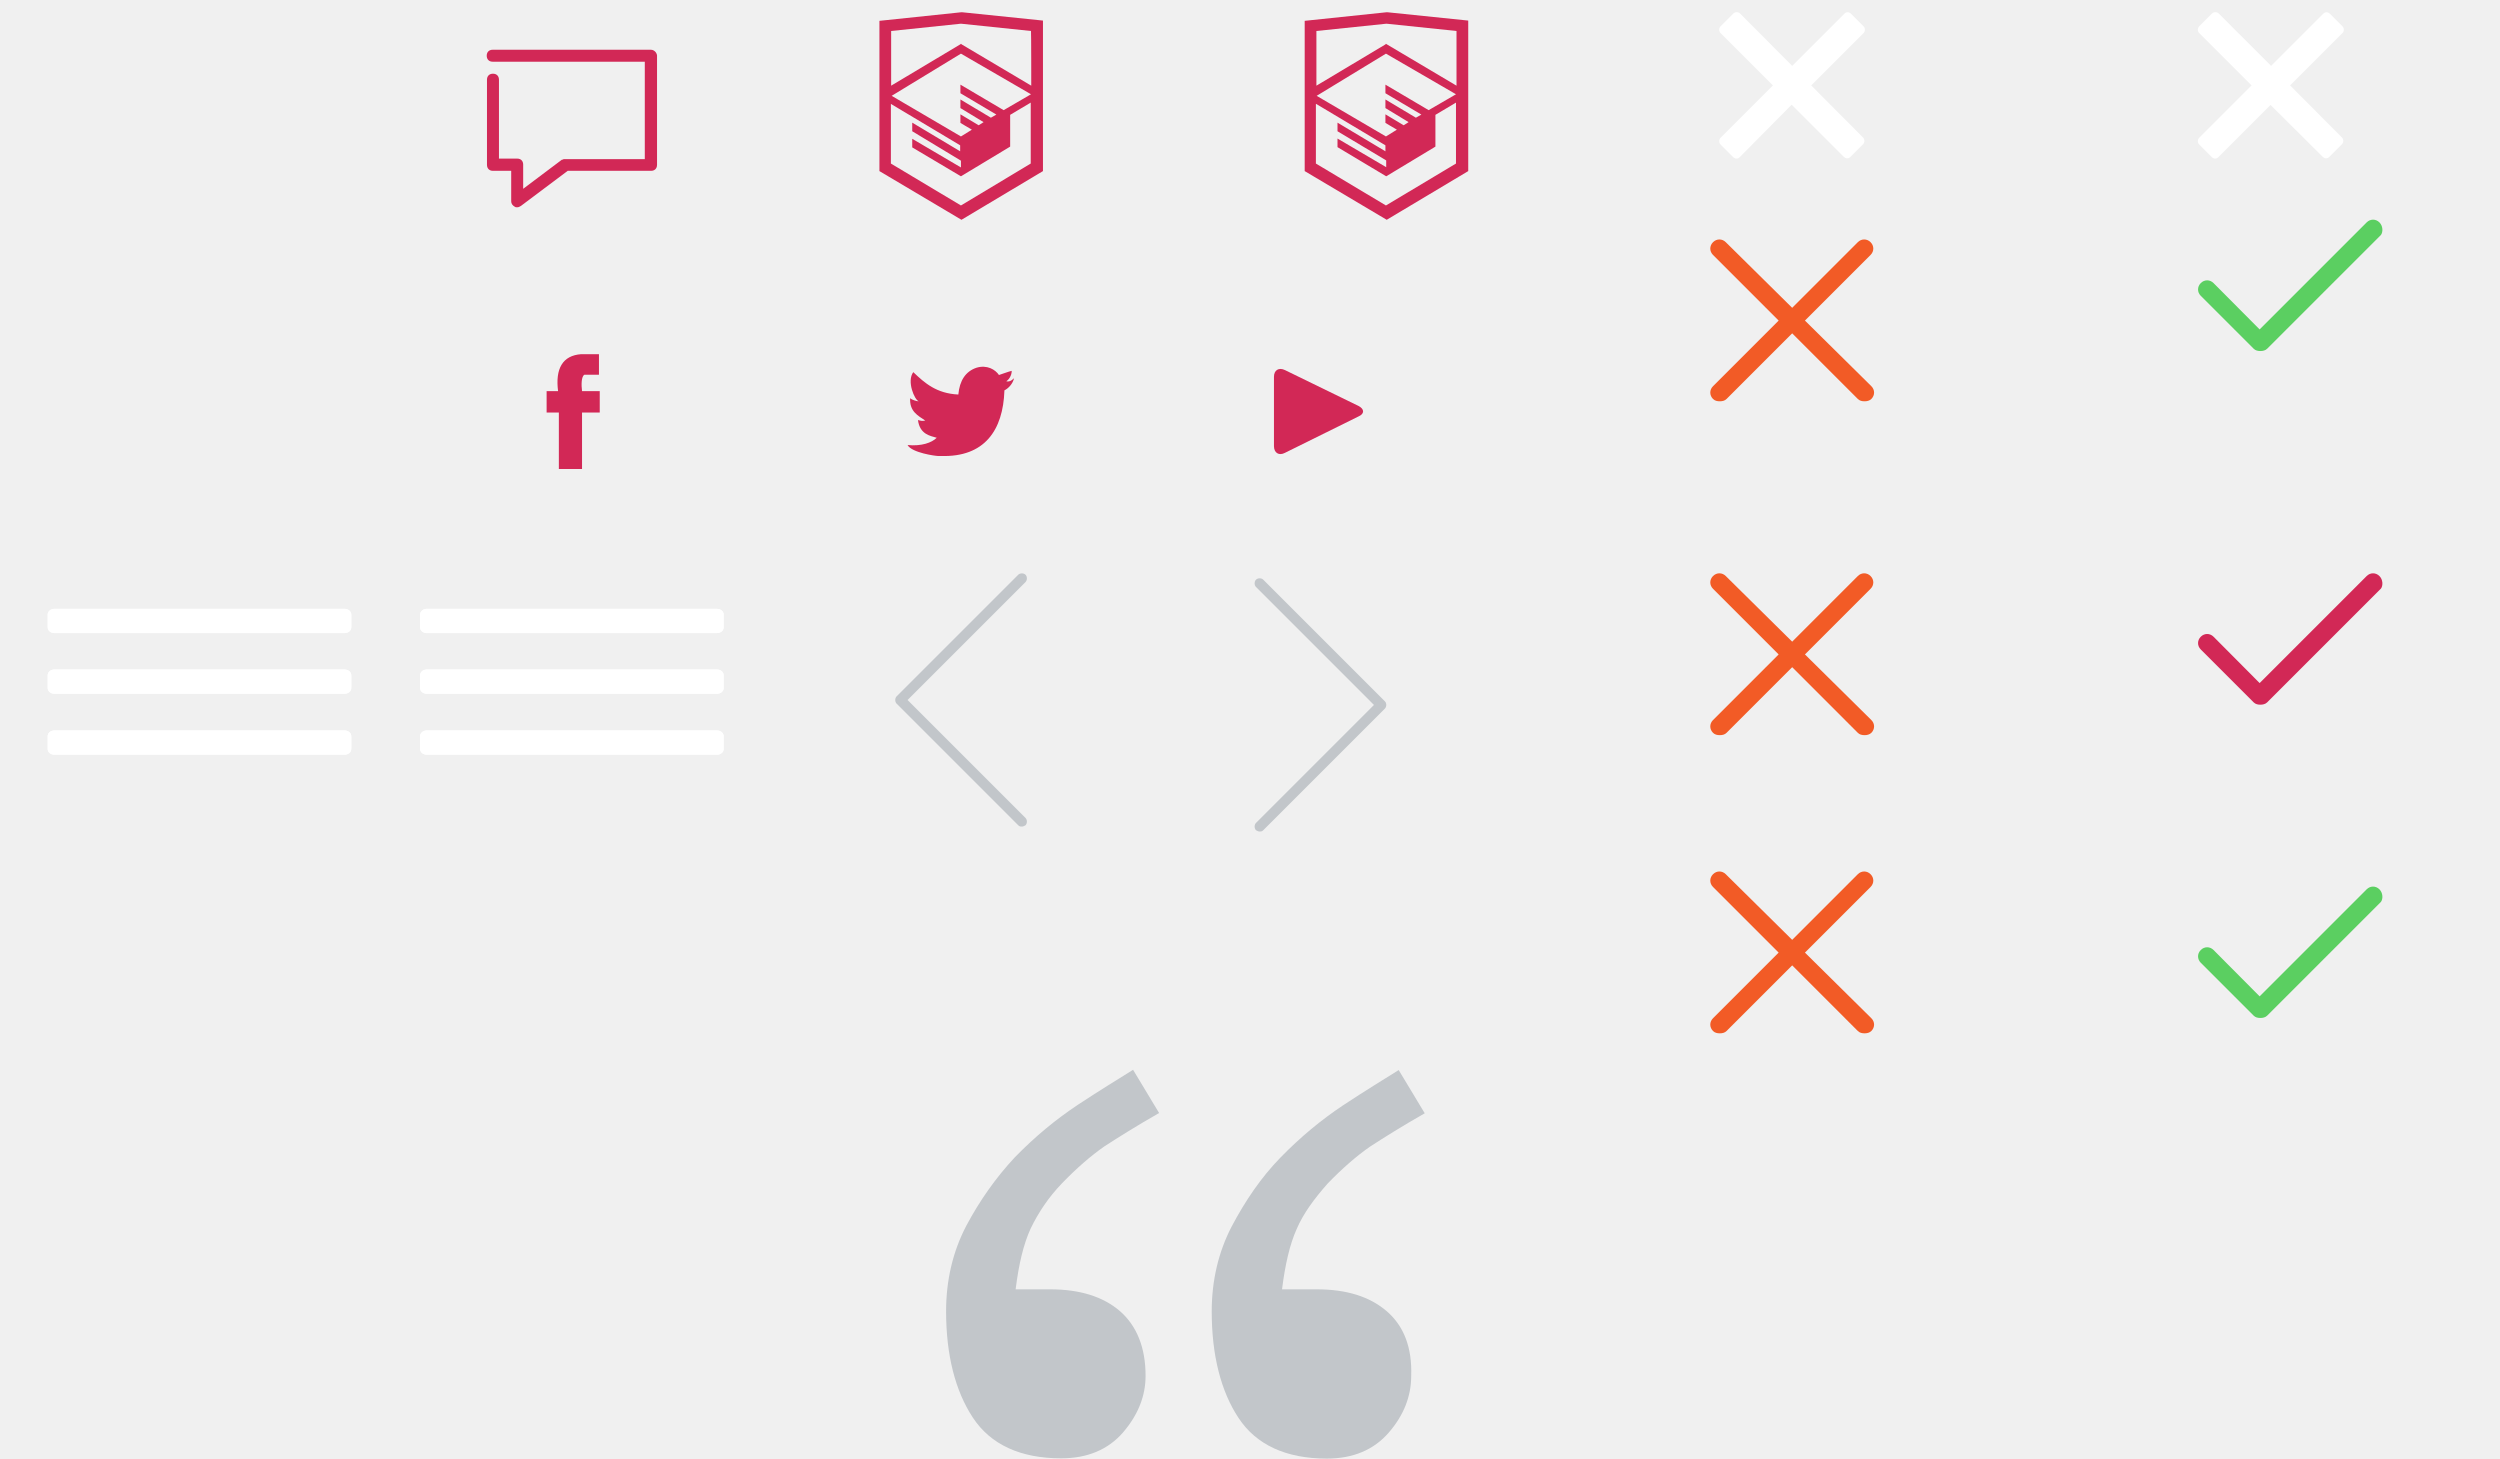
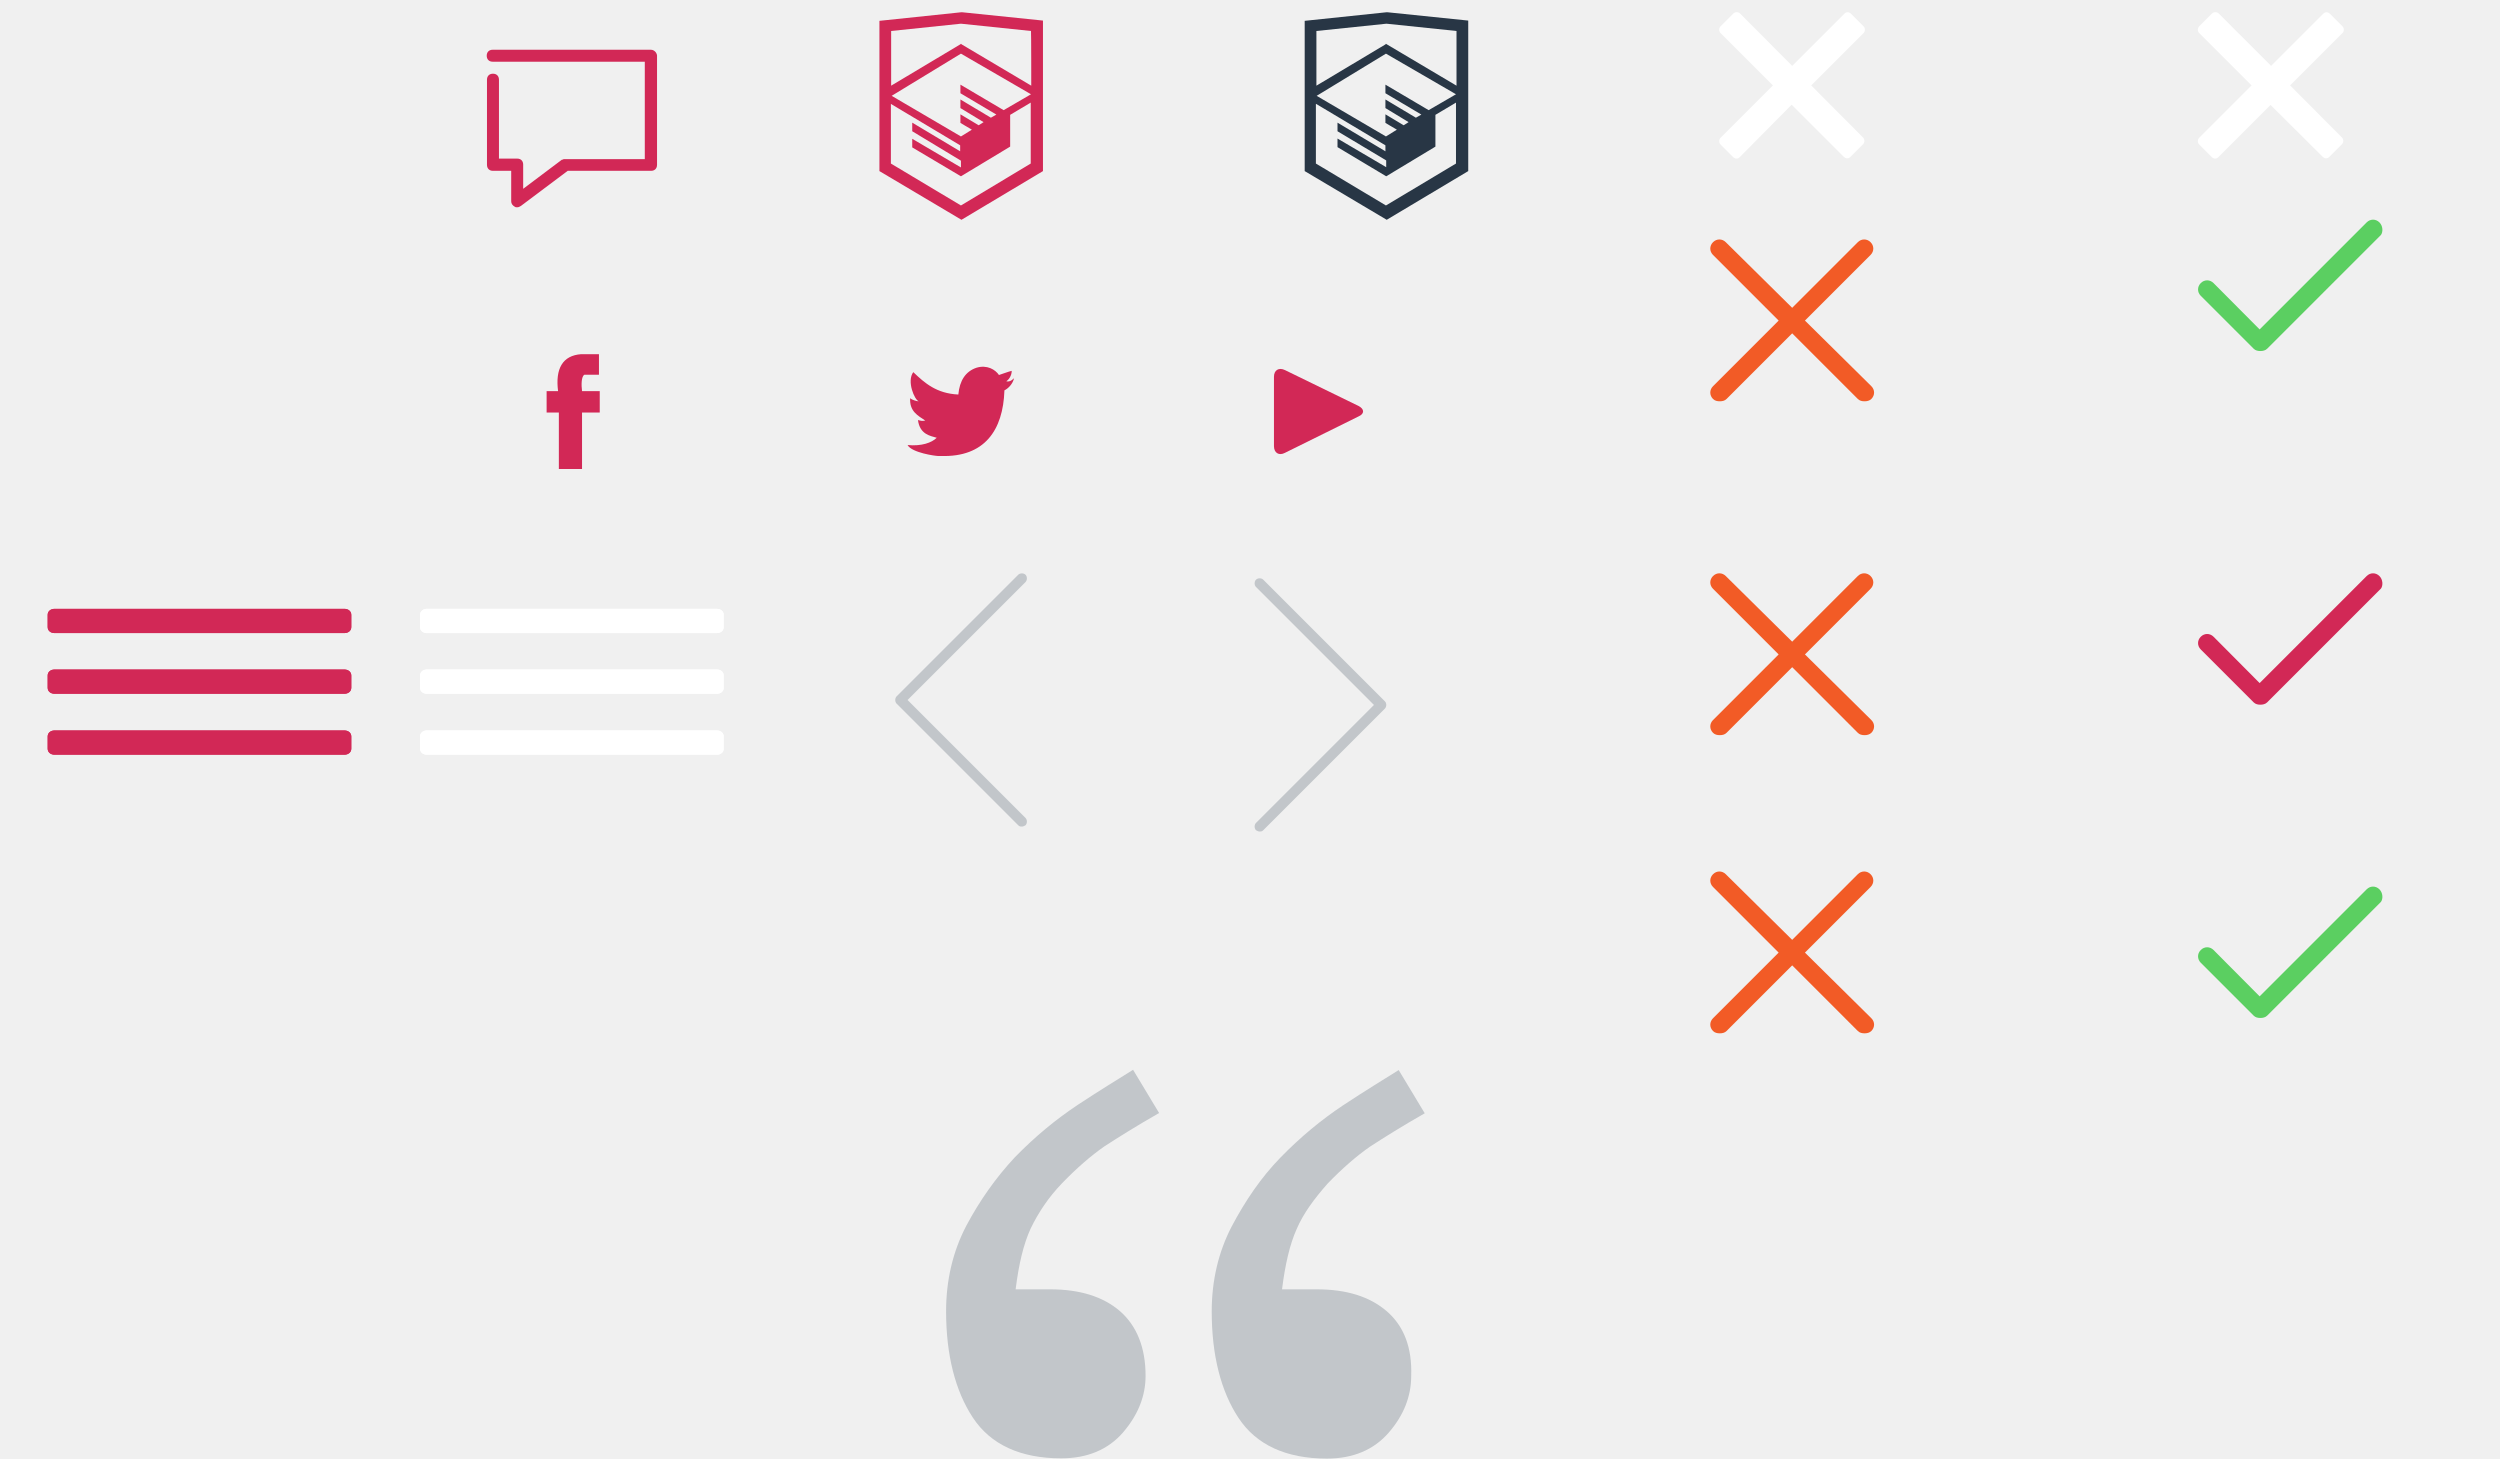
<svg xmlns="http://www.w3.org/2000/svg" version="1.1" id="Слой_1" x="0px" y="0px" viewBox="0 0 960 560" enable-background="new 0 0 960 560" xml:space="preserve">
  <path fill="#D22856" d="M224.4,143.9c1.9,0,3.7,0,5.6,0c0-2.6,0-5.1,0-7.9c-2.3,0-4.4,0-6.8,0c-7.2,0.5-10,5.6-8.9,14.2h-4.4v8.2  h4.7c0,7.2,0,14.5,0,21.7c3,0,6.1,0,8.9,0c0-7.2,0-14.5,0-21.7h6.8v-8.2h-6.8C223.2,147.8,223.2,144.6,224.4,143.9z" />
  <path fill="#D22856" d="M249.9,19.1h-60.7c-1.4,0-2.3,0.9-2.3,2.3c0,1.4,0.9,2.3,2.3,2.3h58.4v37.4h-30.4h-0.2c-0.2,0-0.2,0-0.5,0  c-0.2,0-0.2,0.2-0.5,0.2h-0.2l-14.9,11.2v-9.3c0-1.4-0.9-2.3-2.3-2.3h-7V30.6c0-1.4-0.9-2.3-2.3-2.3s-2.3,0.9-2.3,2.3v32.7  c0,1.4,0.9,2.3,2.3,2.3h7v11.7c0,0.9,0.5,1.6,1.4,2.1c0.2,0.2,0.7,0.2,0.9,0.2c0.5,0,0.9-0.2,1.4-0.5l18-13.5h32  c1.4,0,2.3-0.9,2.3-2.3v-42C252.2,20.3,251.3,19.1,249.9,19.1z" />
  <path fill="#D22856" d="M369.4,4.7h-0.2l-31.5,3.3v57.7l31.5,18.7l31.3-18.7l0,0V7.9L369.4,4.7z M396,32.9L369.2,17v-0.2L369,17  l-0.2-0.2V17l-26.6,15.9v-21L369,9.1l26.9,2.8C396,12.1,396,32.9,396,32.9z M369,20.6l26.9,15.6l-10.5,6.1l-16.6-9.8v3.3l13.8,8.2  l-2.1,1.2l-11.7-7v3.3l8.9,5.4l-1.9,1.2l-7-4.2v3.3l4.4,2.6l-4.2,2.6l-26.6-15.6L369,20.6z M342.1,39.9l26.6,15.9v2.3l-18.4-11v3.3  L369,61.7v2.6l-18.7-11v3.3L369,67.7l0,0l18.9-11.4v-3V53v-8.9l7.9-4.7v23.4L369,78.9l-26.9-16.1V39.9z" />
  <g id="miu">
    <g id="editor_list_view_hambuger_menu_glyph">
      <g>
        <path id="path-1" fill="#FFFFFF" d="M163.9,233.8c-1.4,0-2.6,0.9-2.6,2.3v4.7c0,1.4,1.2,2.3,2.6,2.3h111.4c1.4,0,2.6-0.9,2.6-2.3     v-4.7c0-1.4-1.2-2.3-2.6-2.3H163.9z M163.9,257.1c-1.4,0-2.6,0.9-2.6,2.3v4.7c0,1.4,1.2,2.3,2.6,2.3h111.4c1.4,0,2.6-0.9,2.6-2.3     v-4.7c0-1.4-1.2-2.3-2.6-2.3H163.9z M163.9,280.5c-1.4,0-2.6,0.9-2.6,2.3v4.7c0,1.4,1.2,2.3,2.6,2.3h111.4c1.4,0,2.6-0.9,2.6-2.3     v-4.7c0-1.4-1.2-2.3-2.6-2.3H163.9z" />
      </g>
      <g>
        <path id="path-1_1_" fill="#FFFFFF" d="M163.9,233.8c-1.4,0-2.6,0.9-2.6,2.3v4.7c0,1.4,1.2,2.3,2.6,2.3h111.4     c1.4,0,2.6-0.9,2.6-2.3v-4.7c0-1.4-1.2-2.3-2.6-2.3H163.9z M163.9,257.1c-1.4,0-2.6,0.9-2.6,2.3v4.7c0,1.4,1.2,2.3,2.6,2.3h111.4     c1.4,0,2.6-0.9,2.6-2.3v-4.7c0-1.4-1.2-2.3-2.6-2.3H163.9z M163.9,280.5c-1.4,0-2.6,0.9-2.6,2.3v4.7c0,1.4,1.2,2.3,2.6,2.3h111.4     c1.4,0,2.6-0.9,2.6-2.3v-4.7c0-1.4-1.2-2.3-2.6-2.3H163.9z" />
      </g>
    </g>
  </g>
  <path fill="#FFFFFF" d="M695.5,32.8l20.1-20.1c0.7-0.7,0.7-1.9,0-2.6l-4.9-4.9c-0.2-0.2-0.7-0.5-1.2-0.5s-0.9,0.2-1.2,0.5  l-20.1,20.1L668.2,5.2c-0.7-0.7-1.9-0.7-2.6,0l-4.9,4.9c-0.7,0.7-0.7,1.9,0,2.6l20.1,20.1l-20.1,20.1c-0.7,0.7-0.7,1.9,0,2.6  l4.9,4.9c0.2,0.2,0.7,0.5,1.2,0.5s0.9-0.2,1.2-0.5L688,40.2l20.1,20.1c0.2,0.2,0.7,0.5,1.2,0.5s0.9-0.2,1.2-0.5l4.9-4.9  c0.7-0.7,0.7-1.9,0-2.6L695.5,32.8z" />
  <path fill="#F25B26" d="M693.1,251.3l25.2-25.2c1.4-1.4,1.4-3.5,0-4.9s-3.5-1.4-4.9,0l-25.2,25.2l-25.5-25.2c-1.4-1.4-3.5-1.4-4.9,0  s-1.4,3.5,0,4.9l25.2,25.2l-25.2,25.2c-1.4,1.4-1.4,3.5,0,4.9c0.7,0.7,1.6,0.9,2.6,0.9s1.9-0.2,2.6-0.9l25.2-25.2l25.2,25.2  c0.7,0.7,1.6,0.9,2.6,0.9c0.9,0,1.9-0.2,2.6-0.9c1.4-1.4,1.4-3.5,0-4.9L693.1,251.3z" />
  <g>
    <path fill="#c2c6ca" d="M532.5,503.5c-6.5-5.6-15.4-8.4-26.9-8.4h-13.3c1.2-9.6,3-17.3,5.6-23.1c2.6-6.1,6.8-11.7,11.9-17.5   c5.6-5.8,11-10.5,16.3-14.2c5.4-3.5,12.4-7.9,21-12.8l-10-16.6c-5.6,3.5-12.8,7.9-21.3,13.5c-8.4,5.6-16.3,12.1-24.1,20.1   c-7.5,7.7-13.5,16.6-18.7,26.4c-5.1,9.8-7.7,20.8-7.7,32.7c0,16.8,3.5,30.6,10.3,40.9c6.8,10.3,18.2,15.6,33.9,15.6   c10,0,18-3.3,23.8-10s8.6-14,8.6-21.7C542.3,517.3,539,509.1,532.5,503.5z" />
    <path fill="#c2c6ca" d="M407.8,454.4c5.6-5.8,11-10.5,16.3-14.2c5.4-3.5,12.4-7.9,21-12.8l-10-16.6c-5.6,3.5-12.8,7.9-21.3,13.5   c-8.4,5.6-16.3,12.1-24.1,20.1c-7.2,7.7-13.5,16.6-18.7,26.4c-5.1,9.8-7.7,20.8-7.7,32.7c0,16.8,3.5,30.6,10.3,40.9   s18.2,15.6,33.9,15.6c10,0,18-3.3,23.8-10c5.8-6.8,8.6-14,8.6-21.7c0-10.7-3.3-19.1-9.8-24.8c-6.5-5.6-15.4-8.4-26.9-8.4H390   c1.2-9.6,3-17.3,5.8-23.4C398.7,465.7,402.6,459.8,407.8,454.4z" />
  </g>
  <path fill="#c2c6ca" d="M348.5,268.8l45.3-45.3c0.7-0.7,0.7-2.1,0-2.8c-0.7-0.7-2.1-0.7-2.8,0l-46.7,46.7c-0.7,0.7-0.7,2.1,0,2.8l46.7,46.7  c0.5,0.5,0.9,0.5,1.4,0.5s0.9-0.2,1.4-0.5c0.7-0.7,0.7-2.1,0-2.8L348.5,268.8z" />
  <path fill="#c2c6ca" d="M527.6,270.7l-45.3-45.3c-0.7-0.7-0.7-2.1,0-2.8c0.7-0.7,2.1-0.7,2.8,0l46.7,46.7c0.7,0.7,0.7,2.1,0,2.8l-46.7,46.7  c-0.5,0.5-0.9,0.5-1.4,0.5c-0.5,0-0.9-0.2-1.4-0.5c-0.7-0.7-0.7-2.1,0-2.8L527.6,270.7z" />
  <g id="W6EeEF_1_">
    <g>
      <path fill="#D22856" d="M375,141.2c4-1.2,7.2,0.7,8.6,2.8c1.6-0.5,3.3-1.2,4.9-1.6c0,1.9-1.2,3.5-2.1,4c1.6,0.5,3-1.2,3-1.2    c-0.5,2.3-2.3,4-3.7,4.7c-0.5,15.4-7.7,25.7-24.3,25.2c-1.2,0,0.2,0-1.2,0c-0.9,0-10-1.2-11.7-4.2c5.4,0.5,9.3-0.9,11.2-2.8    c-2.3-0.7-6.5-1.2-7.2-6.8c0.9,0.2,1.4,0.5,2.8,0.2c-2.8-1.9-6.1-3.5-5.8-8.6c0.7,0.7,2.6,1.2,3.3,1.2c-1.6-0.5-4.7-7.7-2.1-11.2    c4.4,4.2,8.9,8.2,17.3,8.6C368.5,146.1,370.8,142.6,375,141.2z" />
    </g>
  </g>
  <path fill="#D22856" d="M493.4,173.9c-2.3,1.2-4.2,0-4.2-2.6v-26.6c0-2.6,1.9-3.7,4.2-2.6l28.3,13.8c2.3,1.2,2.3,3,0,4L493.4,173.9z  " />
  <path fill="#D22856" d="M913.7,221.2c-1.4-1.4-3.5-1.4-4.9,0l-41.1,41.1L850,244.5c-1.4-1.4-3.5-1.4-4.9,0s-1.4,3.5,0,4.9l20.3,20.3  c0.7,0.7,1.6,0.9,2.6,0.9c0.9,0,1.9-0.2,2.6-0.9l43.7-43.7C915.1,224.9,915.1,222.6,913.7,221.2z" />
-   <path fill="#D22856" d="M532.7,4.7h-0.2l-31.5,3.3v57.7l31.5,18.7l31.3-18.7l0,0V7.9L532.7,4.7z M559.3,32.9L532.5,17v-0.2l-0.2,0.2  l-0.2-0.2V17l-26.6,15.9v-21l26.9-2.8l26.9,2.8C559.3,12.1,559.3,32.9,559.3,32.9z M532.2,20.6l26.9,15.6l-10.5,6.1L532,32.5v3.3  l13.8,8.2l-2.1,1.2l-11.7-7v3.3l8.9,5.4l-1.9,1.2l-7-4.2v3.3l4.4,2.6l-4.2,2.6l-26.6-15.6L532.2,20.6z M505.4,39.9L532,55.8v2.3  l-18.4-11v3.3l18.7,11.2v2.6l-18.7-11v3.3l18.7,11.2l0,0l18.9-11.4v-3V53v-8.9l7.9-4.7v23.4l-26.9,16.1l-26.9-16.1V39.9z" />
+   <path fill="#283645" d="M532.7,4.7h-0.2l-31.5,3.3v57.7l31.5,18.7l31.3-18.7l0,0V7.9L532.7,4.7z M559.3,32.9L532.5,17v-0.2l-0.2,0.2  l-0.2-0.2V17l-26.6,15.9v-21l26.9-2.8l26.9,2.8C559.3,12.1,559.3,32.9,559.3,32.9z M532.2,20.6l26.9,15.6l-10.5,6.1L532,32.5v3.3  l13.8,8.2l-2.1,1.2l-11.7-7v3.3l8.9,5.4l-1.9,1.2l-7-4.2v3.3l4.4,2.6l-4.2,2.6l-26.6-15.6L532.2,20.6z M505.4,39.9L532,55.8v2.3  l-18.4-11v3.3l18.7,11.2v2.6l-18.7-11v3.3l18.7,11.2l0,0l18.9-11.4v-3V53v-8.9l7.9-4.7v23.4l-26.9,16.1l-26.9-16.1V39.9z" />
  <path fill="#5BCF61" d="M913.7,85.4c-1.4-1.4-3.5-1.4-4.9,0l-41.1,41.1L850,108.7c-1.4-1.4-3.5-1.4-4.9,0s-1.4,3.5,0,4.9l20.3,20.3  c0.7,0.7,1.6,0.9,2.6,0.9c0.9,0,1.9-0.2,2.6-0.9l43.7-43.7C915.1,89.1,915.1,86.8,913.7,85.4z" />
  <path fill="#F25B26" d="M693.1,123.1l25.2-25.2c1.4-1.4,1.4-3.5,0-4.9c-1.4-1.4-3.5-1.4-4.9,0l-25.2,25.2L662.7,93  c-1.4-1.4-3.5-1.4-4.9,0s-1.4,3.5,0,4.9l25.2,25.2l-25.2,25.2c-1.4,1.4-1.4,3.5,0,4.9c0.7,0.7,1.6,0.9,2.6,0.9s1.9-0.2,2.6-0.9  l25.2-25.2l25.2,25.2c0.7,0.7,1.6,0.9,2.6,0.9c0.9,0,1.9-0.2,2.6-0.9c1.4-1.4,1.4-3.5,0-4.9L693.1,123.1z" />
  <path fill="#F25B26" d="M693.1,365.8l25.2-25.2c1.4-1.4,1.4-3.5,0-4.9c-1.4-1.4-3.5-1.4-4.9,0l-25.2,25.2l-25.5-25.2  c-1.4-1.4-3.5-1.4-4.9,0c-1.4,1.4-1.4,3.5,0,4.9l25.2,25.2L657.8,391c-1.4,1.4-1.4,3.5,0,4.9c0.7,0.7,1.6,0.9,2.6,0.9  s1.9-0.2,2.6-0.9l25.2-25.2l25.2,25.2c0.7,0.7,1.6,0.9,2.6,0.9c0.9,0,1.9-0.2,2.6-0.9c1.4-1.4,1.4-3.5,0-4.9L693.1,365.8z" />
  <path fill="#5BCF61" d="M913.7,341.5c-1.4-1.4-3.5-1.4-4.9,0l-41.1,41.1L850,364.8c-1.4-1.4-3.5-1.4-4.9,0c-1.4,1.4-1.4,3.5,0,4.9  l20.3,20.3c0.7,0.7,1.6,0.9,2.6,0.9c0.9,0,1.9-0.2,2.6-0.9l43.7-43.7C915.1,345.2,915.1,342.9,913.7,341.5z" />
  <g id="miu_1_">
    <g id="editor_list_view_hambuger_menu_glyph_1_">
      <g>
-         <path id="path-1_3_" fill="#FFFFFF" d="M20.9,233.8c-1.4,0-2.6,0.9-2.6,2.3v4.7c0,1.4,1.2,2.3,2.6,2.3h111.4     c1.4,0,2.6-0.9,2.6-2.3v-4.7c0-1.4-1.2-2.3-2.6-2.3H20.9z M20.9,257.1c-1.4,0-2.6,0.9-2.6,2.3v4.7c0,1.4,1.2,2.3,2.6,2.3h111.4     c1.4,0,2.6-0.9,2.6-2.3v-4.7c0-1.4-1.2-2.3-2.6-2.3H20.9z M20.9,280.5c-1.4,0-2.6,0.9-2.6,2.3v4.7c0,1.4,1.2,2.3,2.6,2.3h111.4     c1.4,0,2.6-0.9,2.6-2.3v-4.7c0-1.4-1.2-2.3-2.6-2.3H20.9z" />
+         <path id="path-1_3_" fill="#D22856" d="M20.9,233.8c-1.4,0-2.6,0.9-2.6,2.3v4.7c0,1.4,1.2,2.3,2.6,2.3h111.4     c1.4,0,2.6-0.9,2.6-2.3v-4.7c0-1.4-1.2-2.3-2.6-2.3H20.9z M20.9,257.1c-1.4,0-2.6,0.9-2.6,2.3v4.7c0,1.4,1.2,2.3,2.6,2.3h111.4     c1.4,0,2.6-0.9,2.6-2.3v-4.7c0-1.4-1.2-2.3-2.6-2.3H20.9z M20.9,280.5c-1.4,0-2.6,0.9-2.6,2.3v4.7c0,1.4,1.2,2.3,2.6,2.3h111.4     c1.4,0,2.6-0.9,2.6-2.3v-4.7c0-1.4-1.2-2.3-2.6-2.3H20.9z" />
      </g>
      <g>
-         <path id="path-1_2_" fill="#FFFFFF" d="M20.9,233.8c-1.4,0-2.6,0.9-2.6,2.3v4.7c0,1.4,1.2,2.3,2.6,2.3h111.4     c1.4,0,2.6-0.9,2.6-2.3v-4.7c0-1.4-1.2-2.3-2.6-2.3H20.9z M20.9,257.1c-1.4,0-2.6,0.9-2.6,2.3v4.7c0,1.4,1.2,2.3,2.6,2.3h111.4     c1.4,0,2.6-0.9,2.6-2.3v-4.7c0-1.4-1.2-2.3-2.6-2.3H20.9z M20.9,280.5c-1.4,0-2.6,0.9-2.6,2.3v4.7c0,1.4,1.2,2.3,2.6,2.3h111.4     c1.4,0,2.6-0.9,2.6-2.3v-4.7c0-1.4-1.2-2.3-2.6-2.3H20.9z" />
+         <path id="path-1_2_" fill="#D22856" d="M20.9,233.8c-1.4,0-2.6,0.9-2.6,2.3v4.7c0,1.4,1.2,2.3,2.6,2.3h111.4     c1.4,0,2.6-0.9,2.6-2.3v-4.7c0-1.4-1.2-2.3-2.6-2.3H20.9z M20.9,257.1c-1.4,0-2.6,0.9-2.6,2.3v4.7c0,1.4,1.2,2.3,2.6,2.3h111.4     c1.4,0,2.6-0.9,2.6-2.3v-4.7c0-1.4-1.2-2.3-2.6-2.3H20.9z M20.9,280.5c-1.4,0-2.6,0.9-2.6,2.3v4.7c0,1.4,1.2,2.3,2.6,2.3h111.4     c1.4,0,2.6-0.9,2.6-2.3v-4.7c0-1.4-1.2-2.3-2.6-2.3H20.9z" />
      </g>
    </g>
  </g>
  <path fill="#FFFFFF" d="M879.4,32.8l20.1-20.1c0.7-0.7,0.7-1.9,0-2.6l-4.9-4.9c-0.2-0.2-0.7-0.5-1.2-0.5s-0.9,0.2-1.2,0.5  l-20.1,20.1L852,5.2c-0.7-0.7-1.9-0.7-2.6,0l-4.9,4.9c-0.7,0.7-0.7,1.9,0,2.6l20.1,20.1l-20.1,20.1c-0.7,0.7-0.7,1.9,0,2.6l4.9,4.9  c0.2,0.2,0.7,0.5,1.2,0.5s0.9-0.2,1.2-0.5l20.1-20.1L892,60.3c0.2,0.2,0.7,0.5,1.2,0.5s0.9-0.2,1.2-0.5l4.9-4.9  c0.7-0.7,0.7-1.9,0-2.6L879.4,32.8z" />
</svg>
